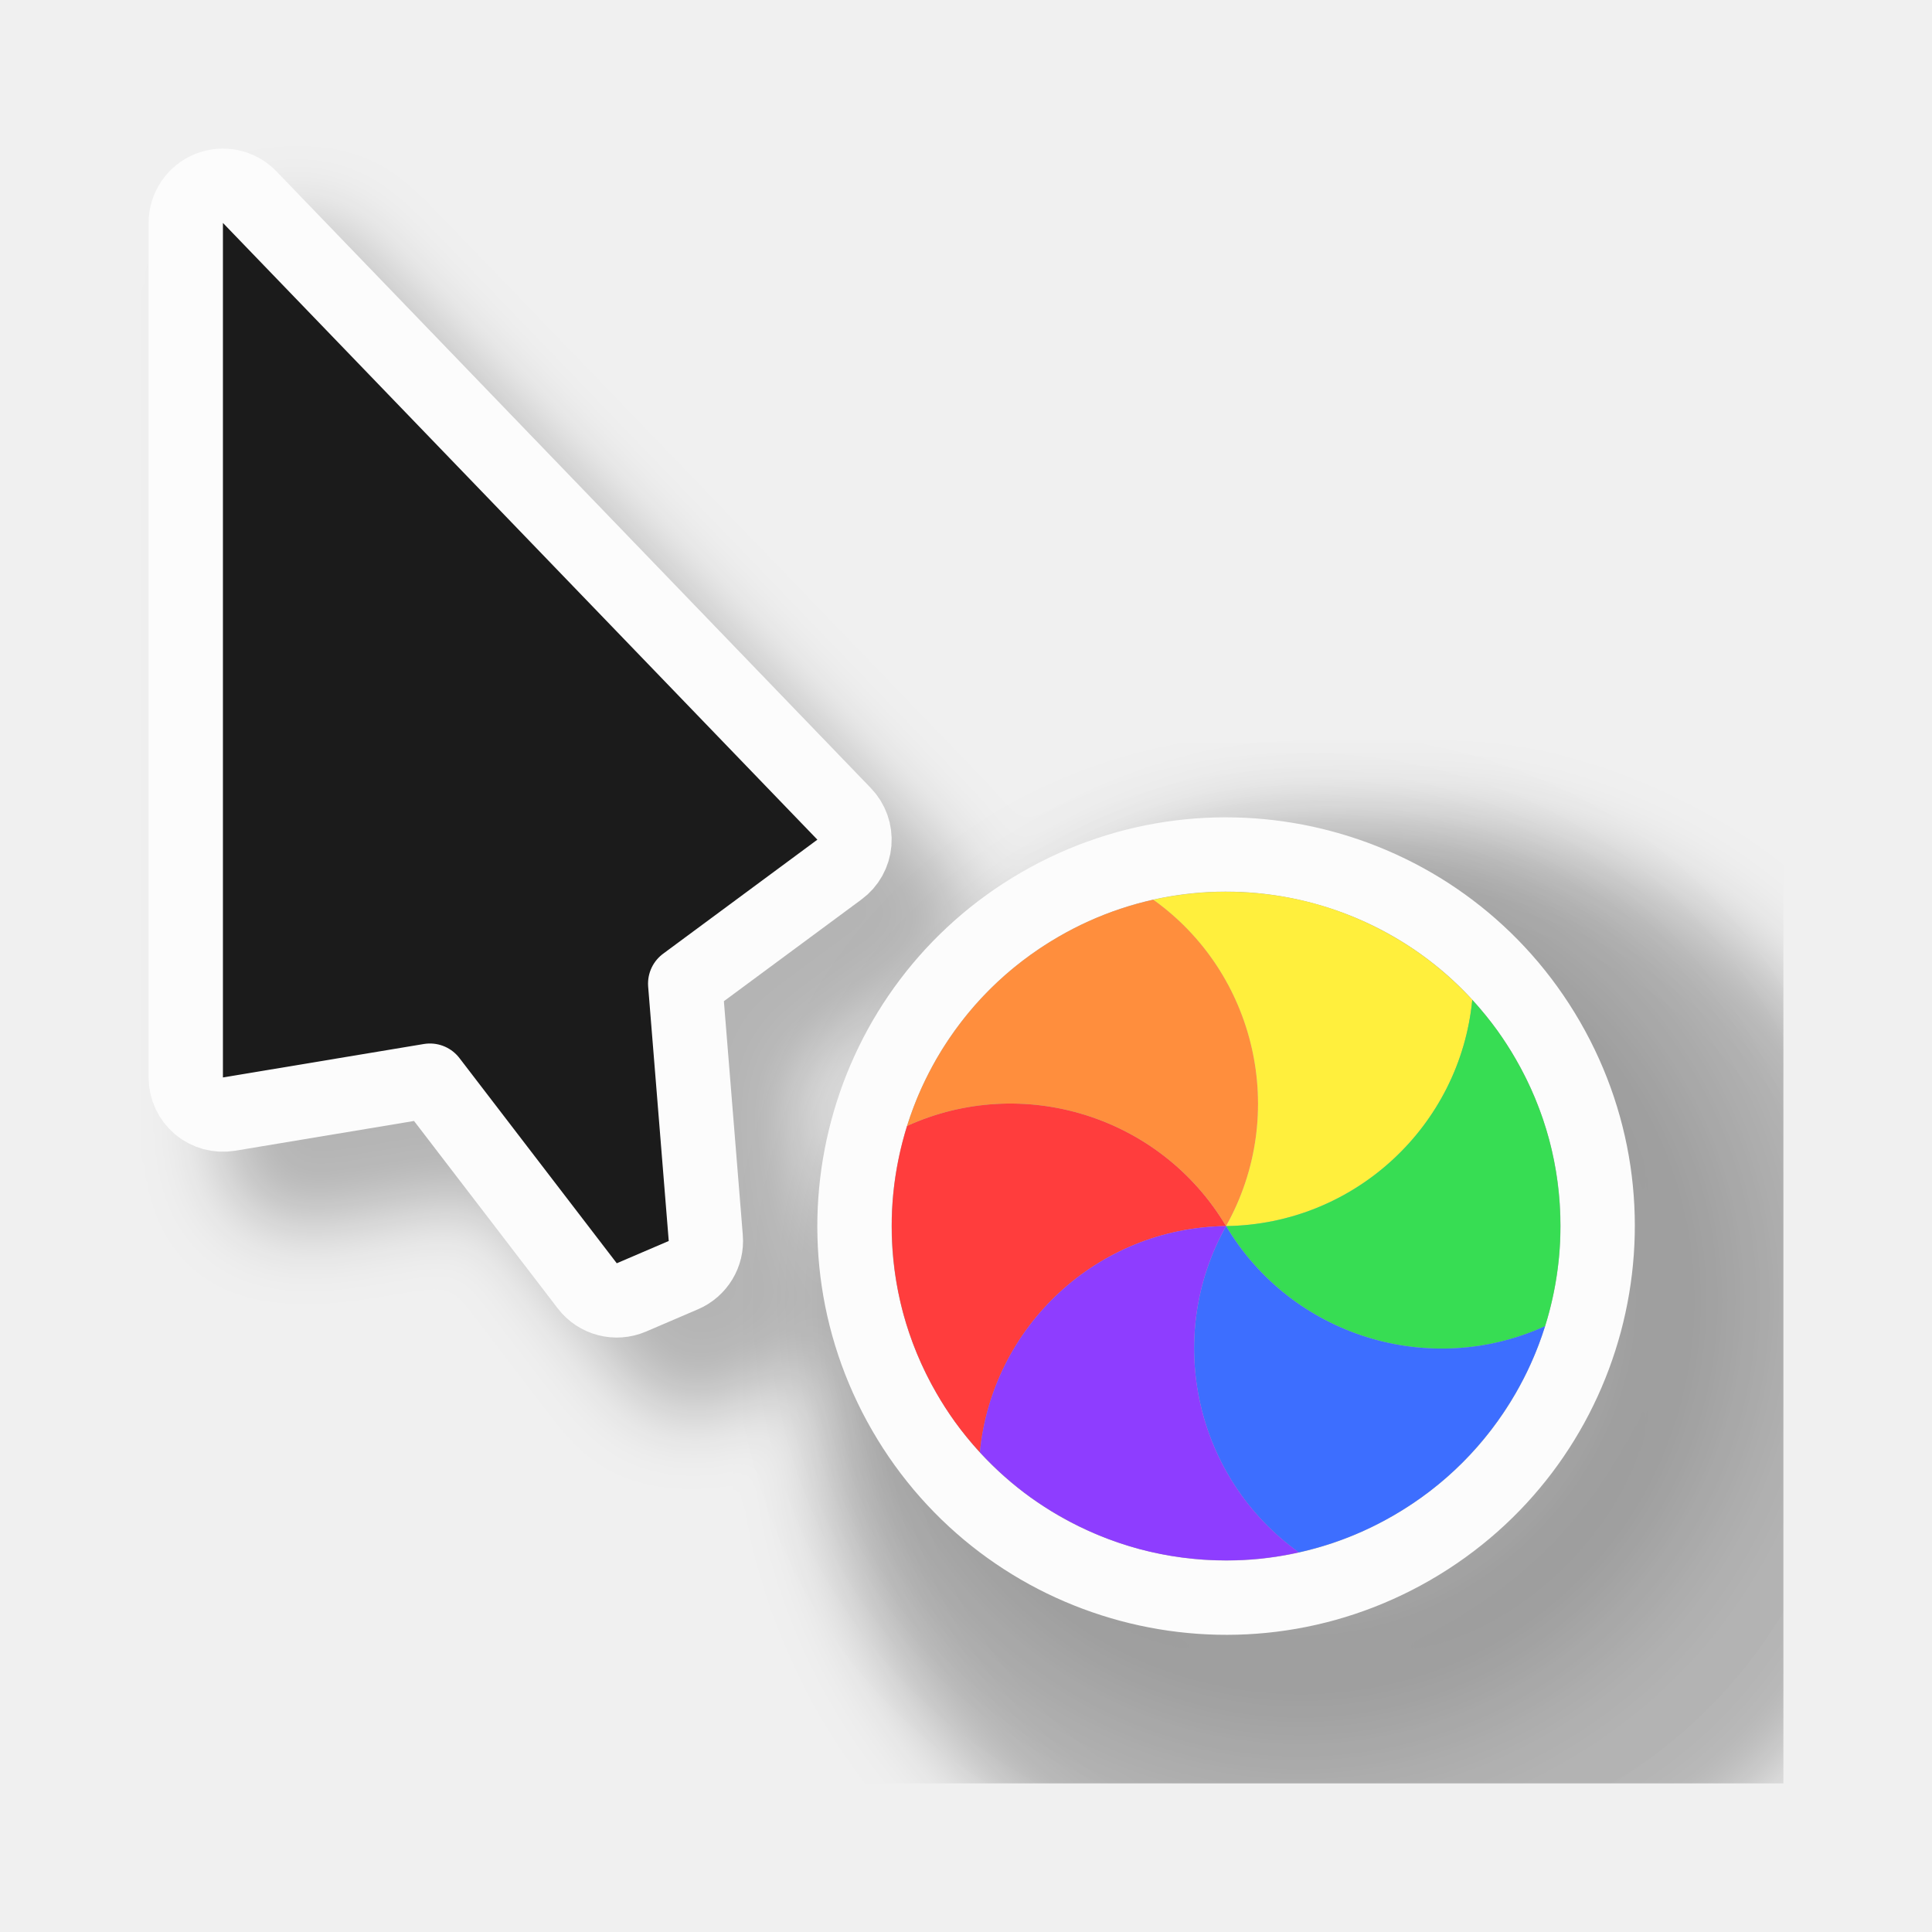
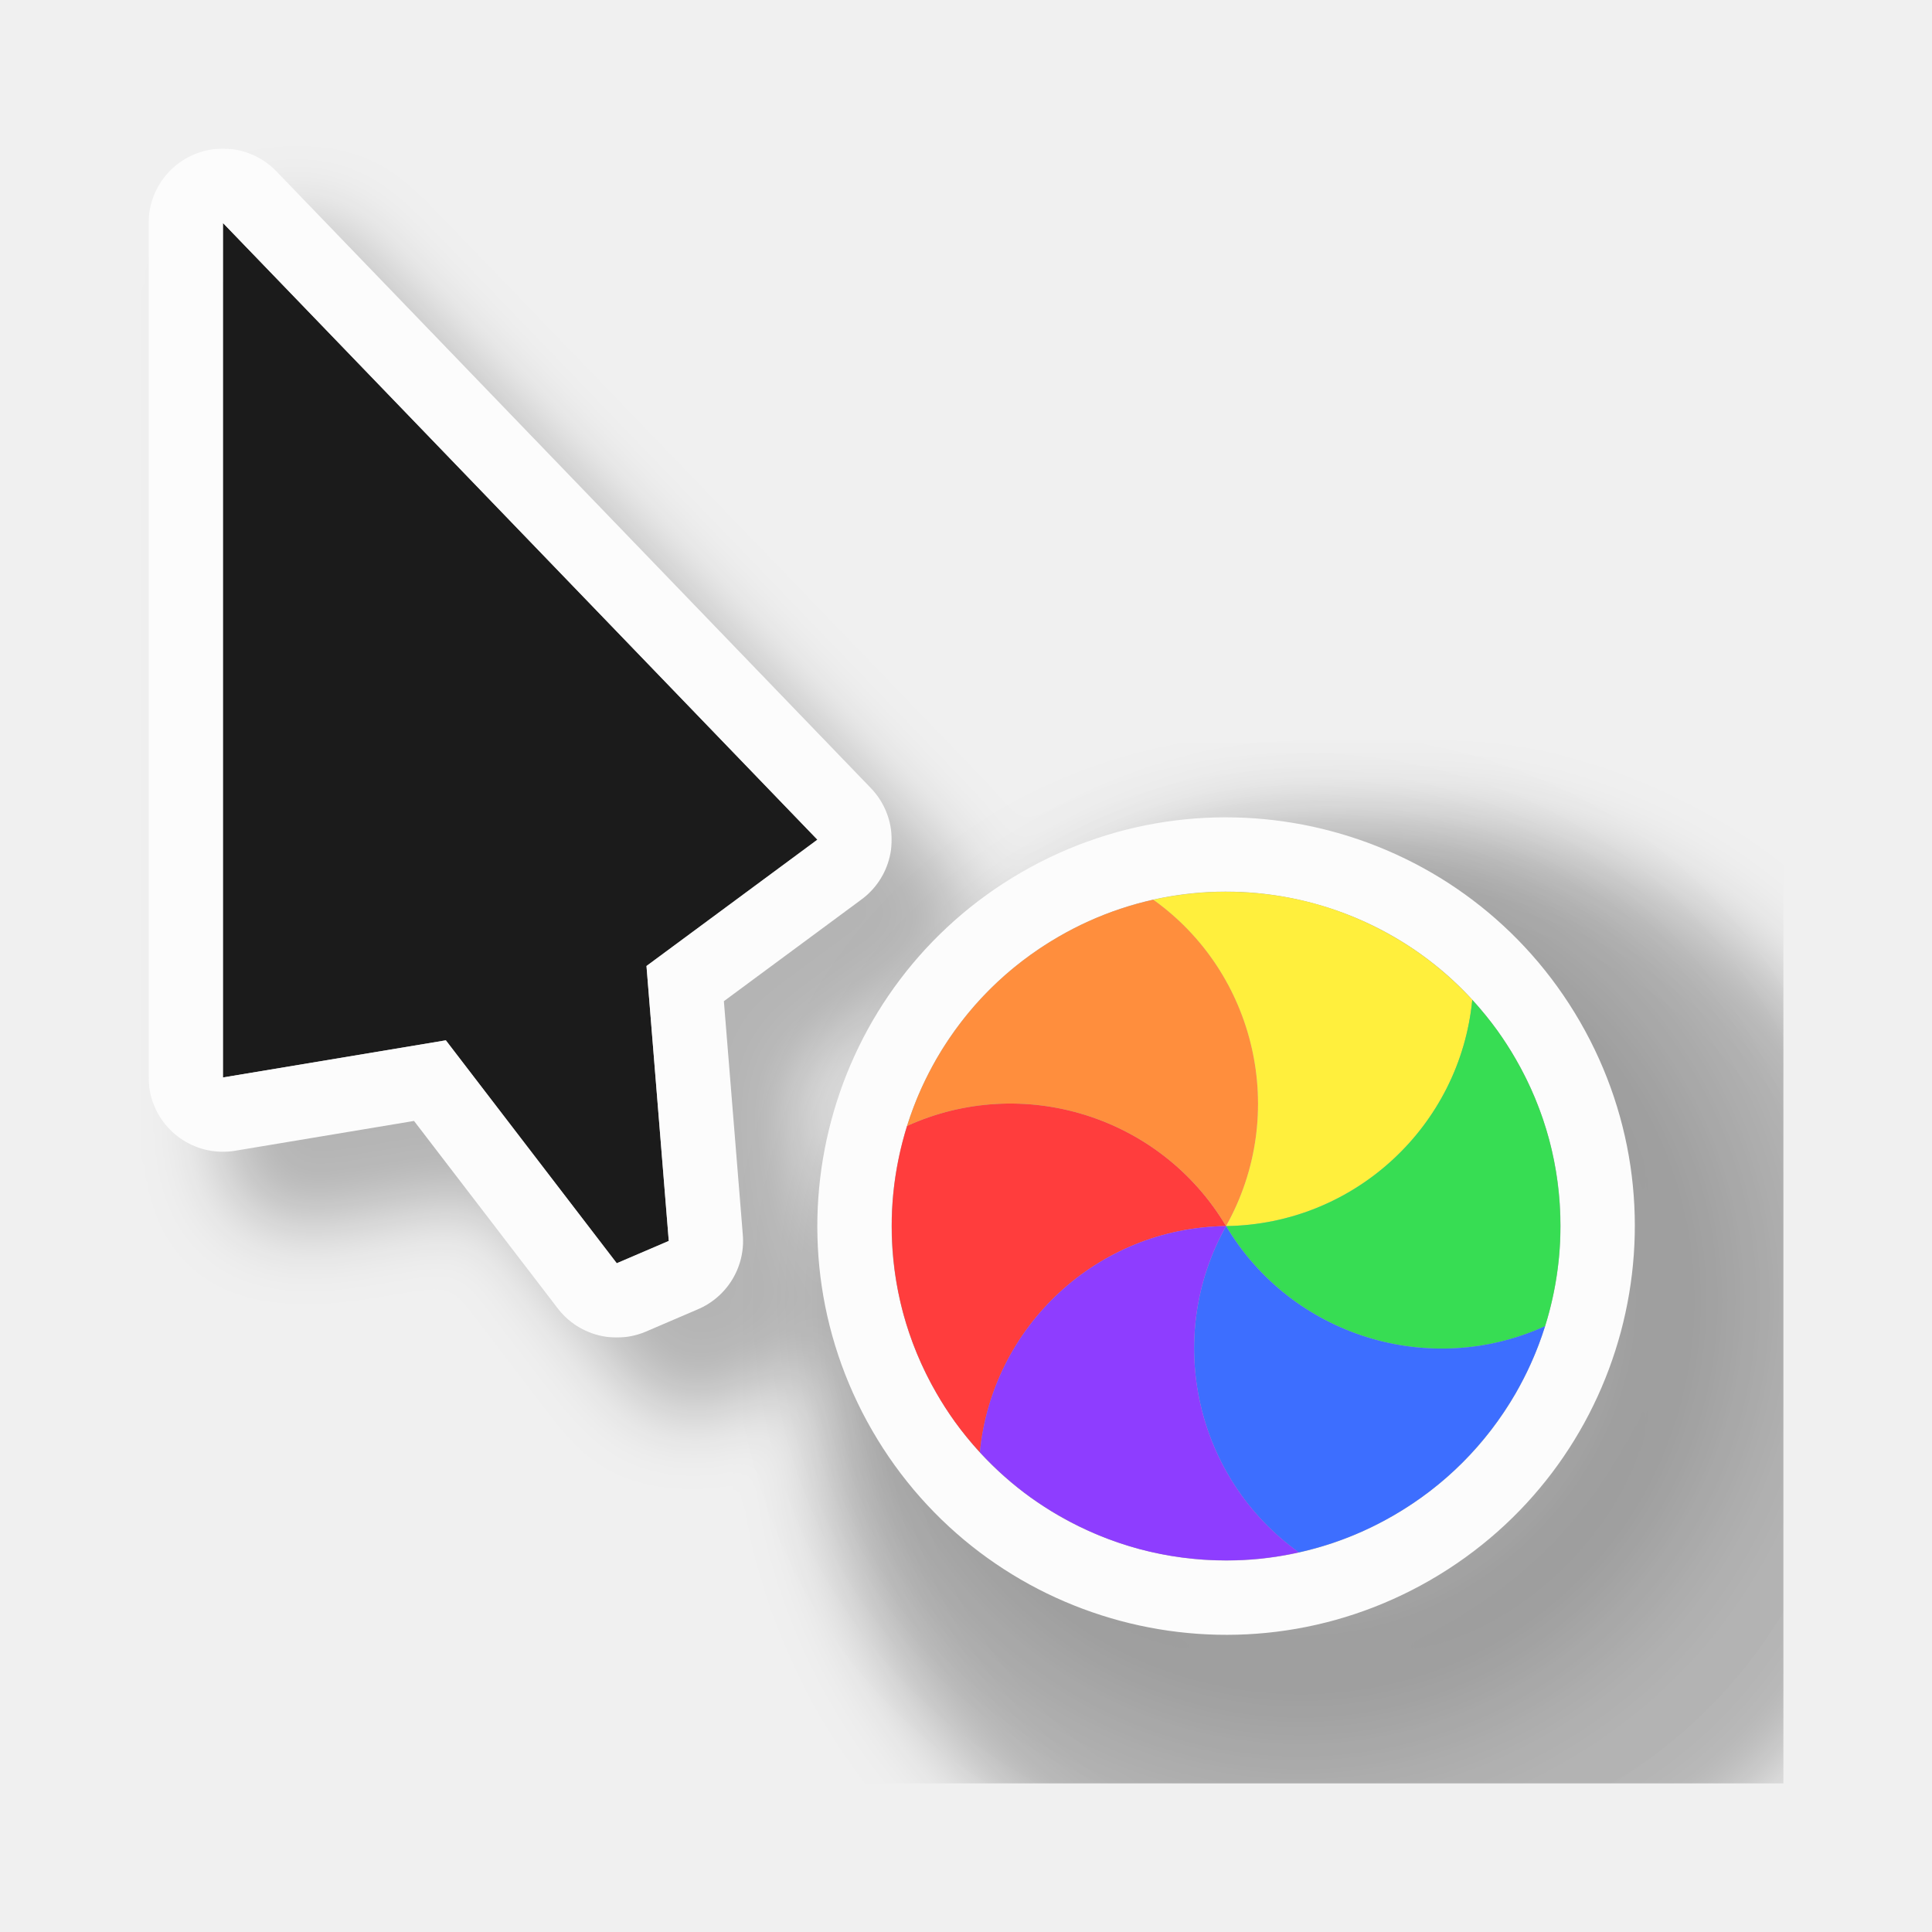
<svg xmlns="http://www.w3.org/2000/svg" width="26" height="26" viewBox="0 0 26 26" fill="none">
  <g clip-path="url(#clip0_173_1949)" filter="url(#filter0_d_173_1949)">
-     <path d="M11.36 10.953C11.46 11.057 11.51 11.198 11.498 11.342C11.486 11.485 11.413 11.617 11.297 11.702L9.221 13.237L9.498 16.66C9.516 16.874 9.394 17.075 9.197 17.16L8.497 17.46C8.287 17.55 8.042 17.486 7.903 17.304L5.786 14.543L3.082 14.993C2.937 15.017 2.789 14.976 2.677 14.882C2.565 14.787 2.5 14.647 2.5 14.5V3C2.5 2.796 2.624 2.613 2.813 2.536C3.002 2.46 3.218 2.506 3.36 2.653L11.36 10.953Z" fill="#1B1B1B" stroke="#FCFCFC" stroke-linejoin="round" />
+     <mask id="path-1-outside-1_173_1949" maskUnits="userSpaceOnUse" x="2" y="2" width="10" height="16" fill="black">
+       <rect fill="white" x="2" y="2" width="10" height="16" />
+       <path d="M11 11.3L3 3L3 14.5L6 14L8.3 17L9 16.7L8.7 13L11 11.3Z" />
+     </mask>
+     <path d="M11 11.3L3 3L3 14.5L6 14L8.3 17L9 16.7L8.7 13L11 11.3Z" fill="#1B1B1B" />
+     <path d="M11 11.3L3 3L3 14.5L6 14L8.3 17L9 16.7L8.7 13L11 11.3Z" stroke="#FCFCFC" stroke-width="2" stroke-linejoin="round" mask="url(#path-1-outside-1_173_1949)" />
    <g filter="url(#filter1_d_173_1949)">
      <circle cx="16.5" cy="16.5" r="5" transform="rotate(-120 16.5 16.5)" stroke="#FCFCFC" stroke-linejoin="round" />
    </g>
    <path d="M13.187 19.544C13.066 19.412 12.952 19.273 12.847 19.128C12.761 19.007 12.679 18.881 12.604 18.75C12.402 18.401 12.253 18.036 12.153 17.665C12.054 17.293 12.001 16.903 12.001 16.5C12.001 16.348 12.008 16.198 12.023 16.051C12.054 15.745 12.116 15.444 12.207 15.152C13.757 14.448 15.615 15.012 16.5 16.5C14.768 16.523 13.351 17.85 13.187 19.544Z" fill="#FF3D3D" />
    <path d="M12.207 15.152C12.261 14.982 12.324 14.814 12.398 14.65C12.459 14.515 12.528 14.382 12.603 14.25C12.805 13.902 13.046 13.59 13.318 13.318C13.59 13.046 13.902 12.805 14.25 12.604C14.382 12.528 14.515 12.459 14.651 12.398C14.93 12.272 15.222 12.175 15.521 12.108C16.906 13.098 17.346 14.989 16.5 16.5C15.614 15.012 13.757 14.448 12.207 15.152Z" fill="#FF8E3D" />
    <path d="M15.521 12.108C15.695 12.069 15.872 12.041 16.051 12.023C16.198 12.008 16.348 12.001 16.5 12.001C16.903 12.001 17.293 12.054 17.665 12.153C18.036 12.253 18.401 12.402 18.75 12.604C18.881 12.679 19.007 12.761 19.128 12.847C19.377 13.027 19.606 13.231 19.814 13.456C19.649 15.15 18.232 16.477 16.5 16.5C17.346 14.989 16.905 13.098 15.521 12.108Z" fill="#FFEF3D" />
    <path d="M19.813 13.456C19.934 13.588 20.048 13.727 20.153 13.872C20.239 13.993 20.321 14.119 20.396 14.25C20.598 14.599 20.747 14.964 20.847 15.335C20.946 15.707 20.999 16.097 20.999 16.5C20.999 16.652 20.992 16.801 20.977 16.949C20.946 17.255 20.884 17.556 20.793 17.848C19.243 18.552 17.385 17.988 16.5 16.5C18.232 16.477 19.649 15.15 19.813 13.456Z" fill="#37DD53" />
-     <path d="M20.793 17.847C20.739 18.018 20.676 18.186 20.602 18.349C20.541 18.485 20.472 18.618 20.397 18.749C20.195 19.098 19.954 19.41 19.682 19.682C19.41 19.954 19.099 20.195 18.75 20.396C18.618 20.472 18.485 20.541 18.349 20.602C18.07 20.728 17.778 20.825 17.479 20.891C16.095 19.902 15.654 18.011 16.5 16.5C17.386 17.988 19.244 18.552 20.793 17.847Z" fill="#3D6EFF" />
+     <path d="M20.793 17.847C20.739 18.018 20.676 18.186 20.602 18.349C20.541 18.485 20.472 18.618 20.397 18.75C20.195 19.098 19.954 19.41 19.682 19.682C19.41 19.954 19.099 20.195 18.75 20.396C18.618 20.472 18.485 20.541 18.349 20.602C18.07 20.728 17.778 20.825 17.479 20.891C16.095 19.902 15.654 18.011 16.5 16.5C17.386 17.988 19.244 18.552 20.793 17.847Z" fill="#3D6EFF" />
    <path d="M17.48 20.891C17.305 20.93 17.128 20.959 16.949 20.977C16.802 20.992 16.652 20.999 16.5 20.999C16.097 20.999 15.707 20.946 15.335 20.847C14.964 20.747 14.599 20.598 14.25 20.396C14.119 20.321 13.993 20.239 13.872 20.153C13.623 19.973 13.394 19.769 13.187 19.544C13.351 17.85 14.768 16.522 16.5 16.5C15.654 18.011 16.095 19.902 17.48 20.891Z" fill="#8E3DFF" />
  </g>
  <defs>
    <filter id="filter0_d_173_1949" x="0" y="0" width="26" height="26" filterUnits="userSpaceOnUse" color-interpolation-filters="sRGB">
      <feFlood flood-opacity="0" result="BackgroundImageFix" />
      <feColorMatrix in="SourceAlpha" type="matrix" values="0 0 0 0 0 0 0 0 0 0 0 0 0 0 0 0 0 0 127 0" result="hardAlpha" />
      <feOffset dx="1" dy="1" />
      <feGaussianBlur stdDeviation="0.5" />
      <feColorMatrix type="matrix" values="0 0 0 0 0 0 0 0 0 0 0 0 0 0 0 0 0 0 0.25 0" />
      <feBlend mode="normal" in2="BackgroundImageFix" result="effect1_dropShadow_173_1949" />
      <feBlend mode="normal" in="SourceGraphic" in2="effect1_dropShadow_173_1949" result="shape" />
    </filter>
    <filter id="filter1_d_173_1949" x="9.999" y="9.999" width="15.002" height="15.002" filterUnits="userSpaceOnUse" color-interpolation-filters="sRGB">
      <feFlood flood-opacity="0" result="BackgroundImageFix" />
      <feColorMatrix in="SourceAlpha" type="matrix" values="0 0 0 0 0 0 0 0 0 0 0 0 0 0 0 0 0 0 127 0" result="hardAlpha" />
      <feOffset dx="1" dy="1" />
      <feGaussianBlur stdDeviation="1" />
      <feColorMatrix type="matrix" values="0 0 0 0 0 0 0 0 0 0 0 0 0 0 0 0 0 0 0.3 0" />
      <feBlend mode="normal" in2="BackgroundImageFix" result="effect1_dropShadow_173_1949" />
      <feBlend mode="normal" in="SourceGraphic" in2="effect1_dropShadow_173_1949" result="shape" />
    </filter>
    <clipPath id="clip0_173_1949">
      <rect width="24" height="24" fill="white" />
    </clipPath>
  </defs>
</svg>
